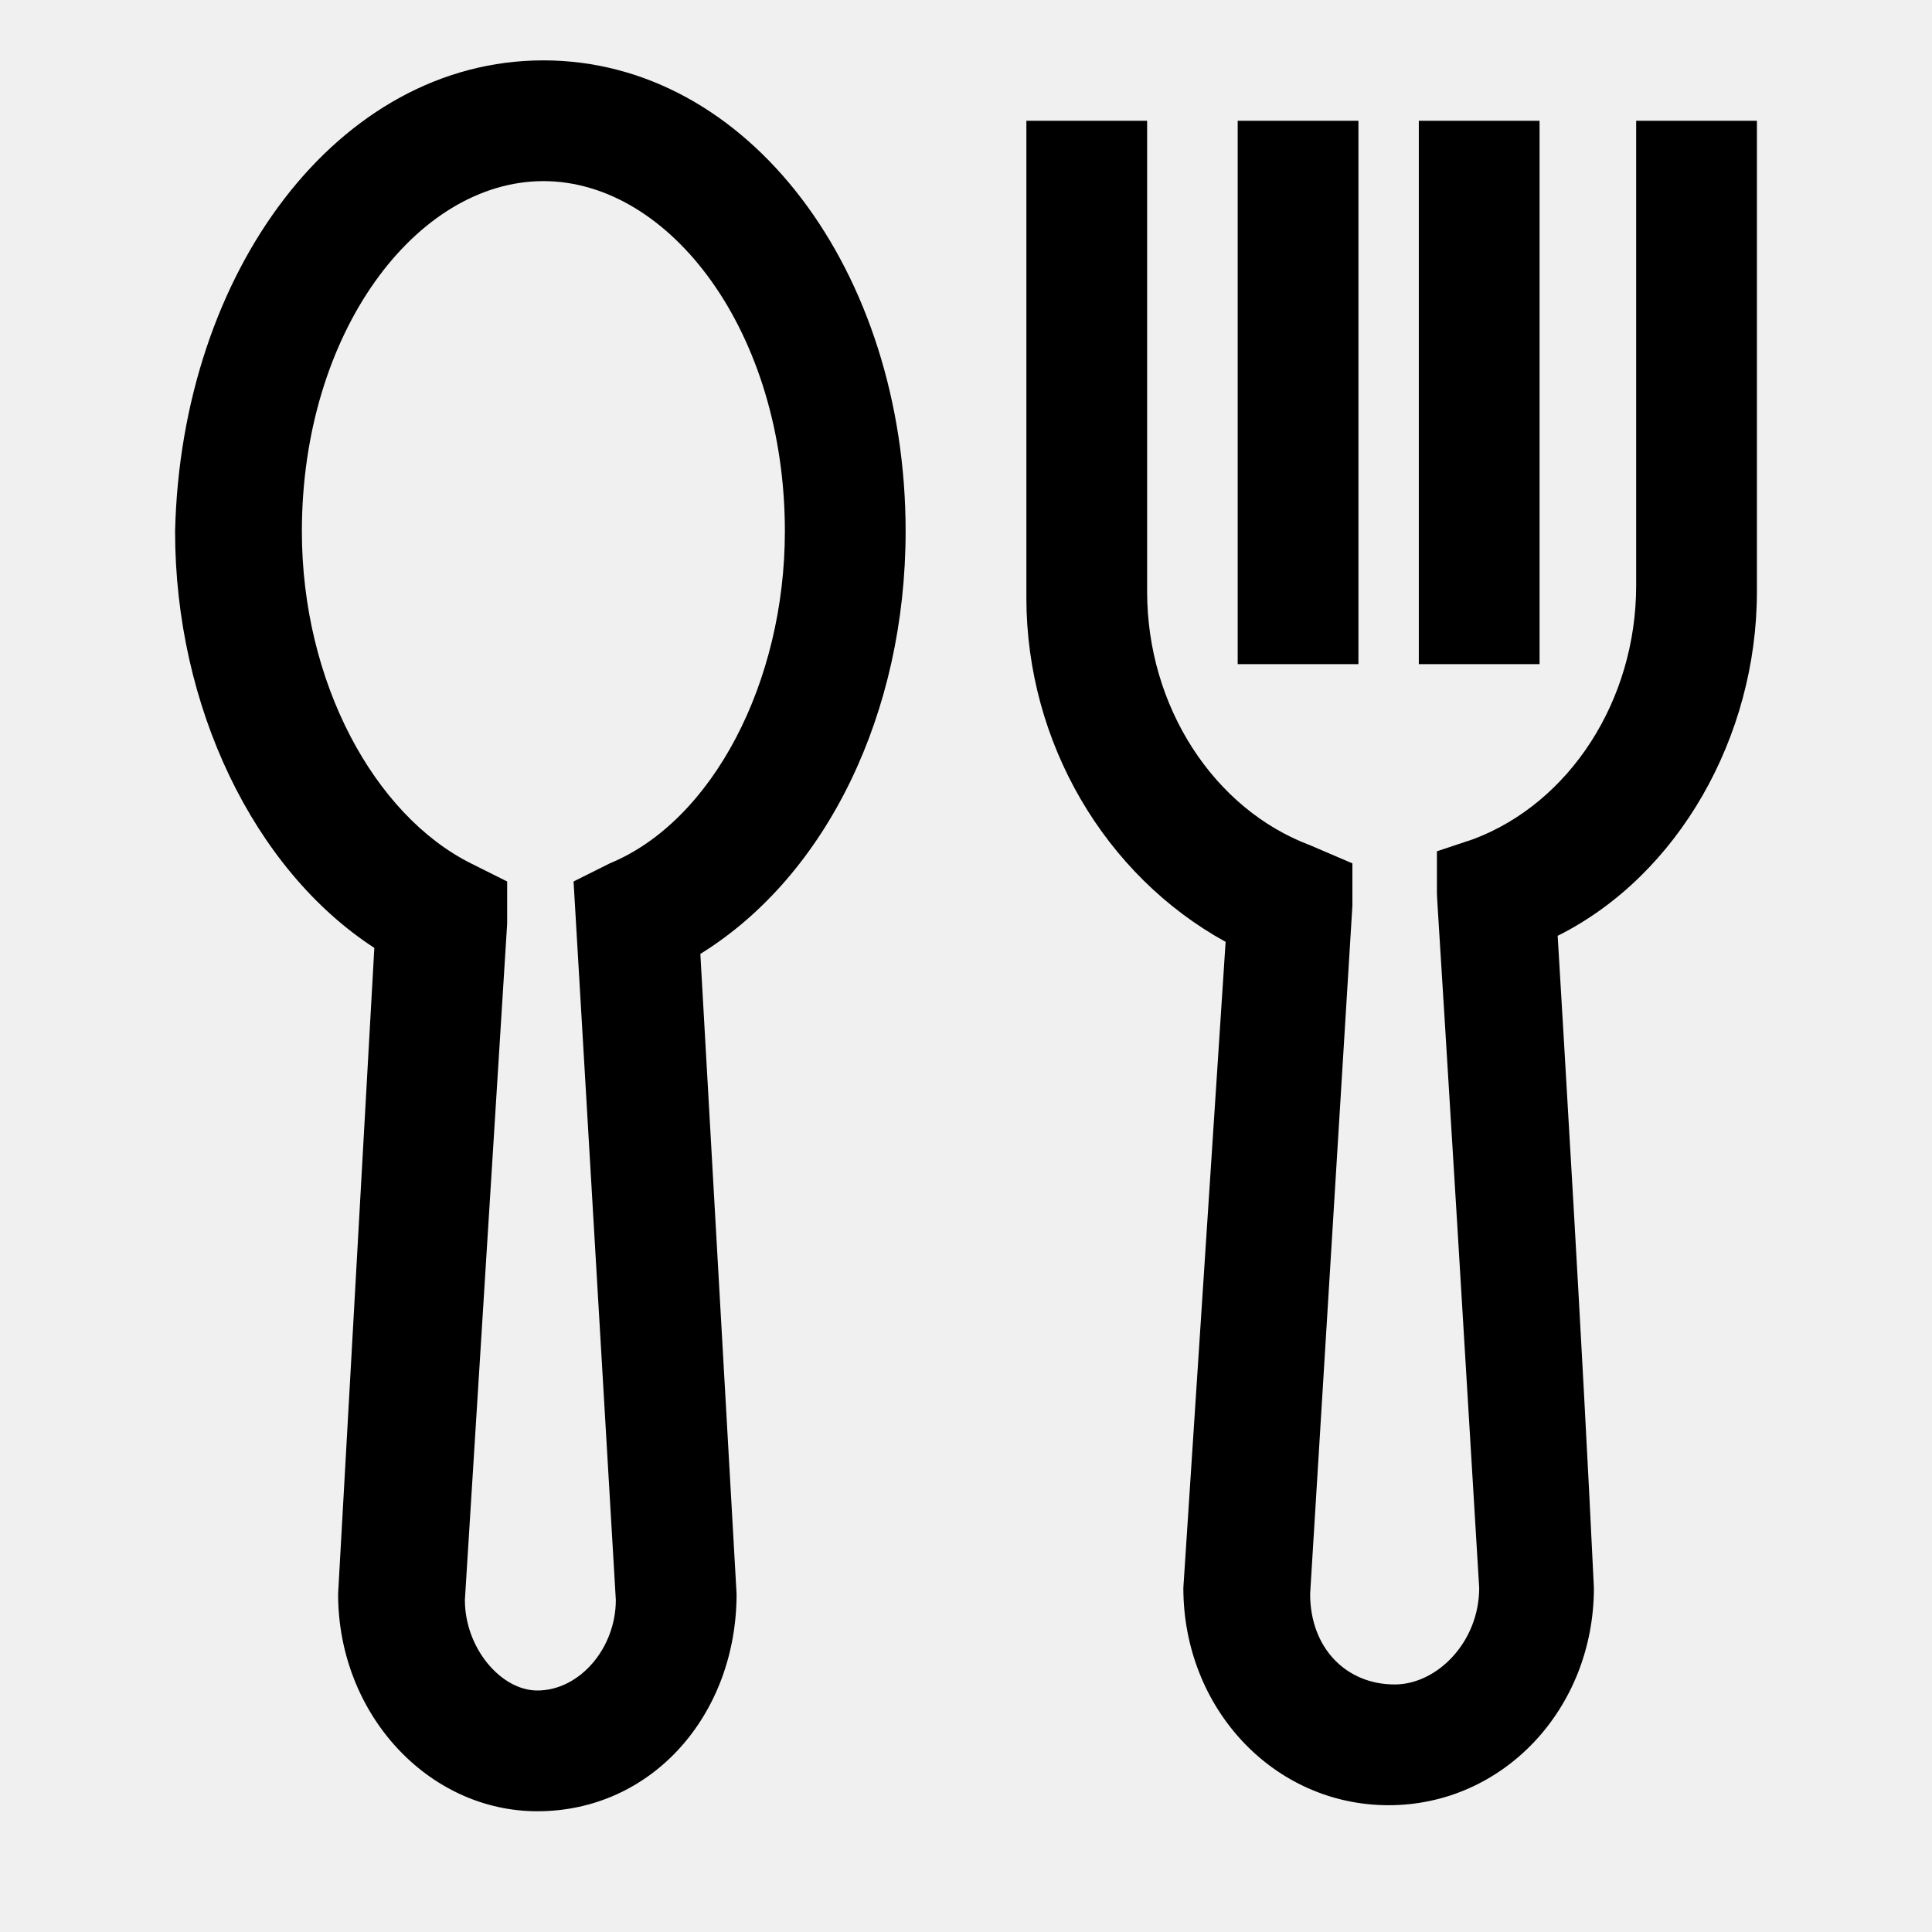
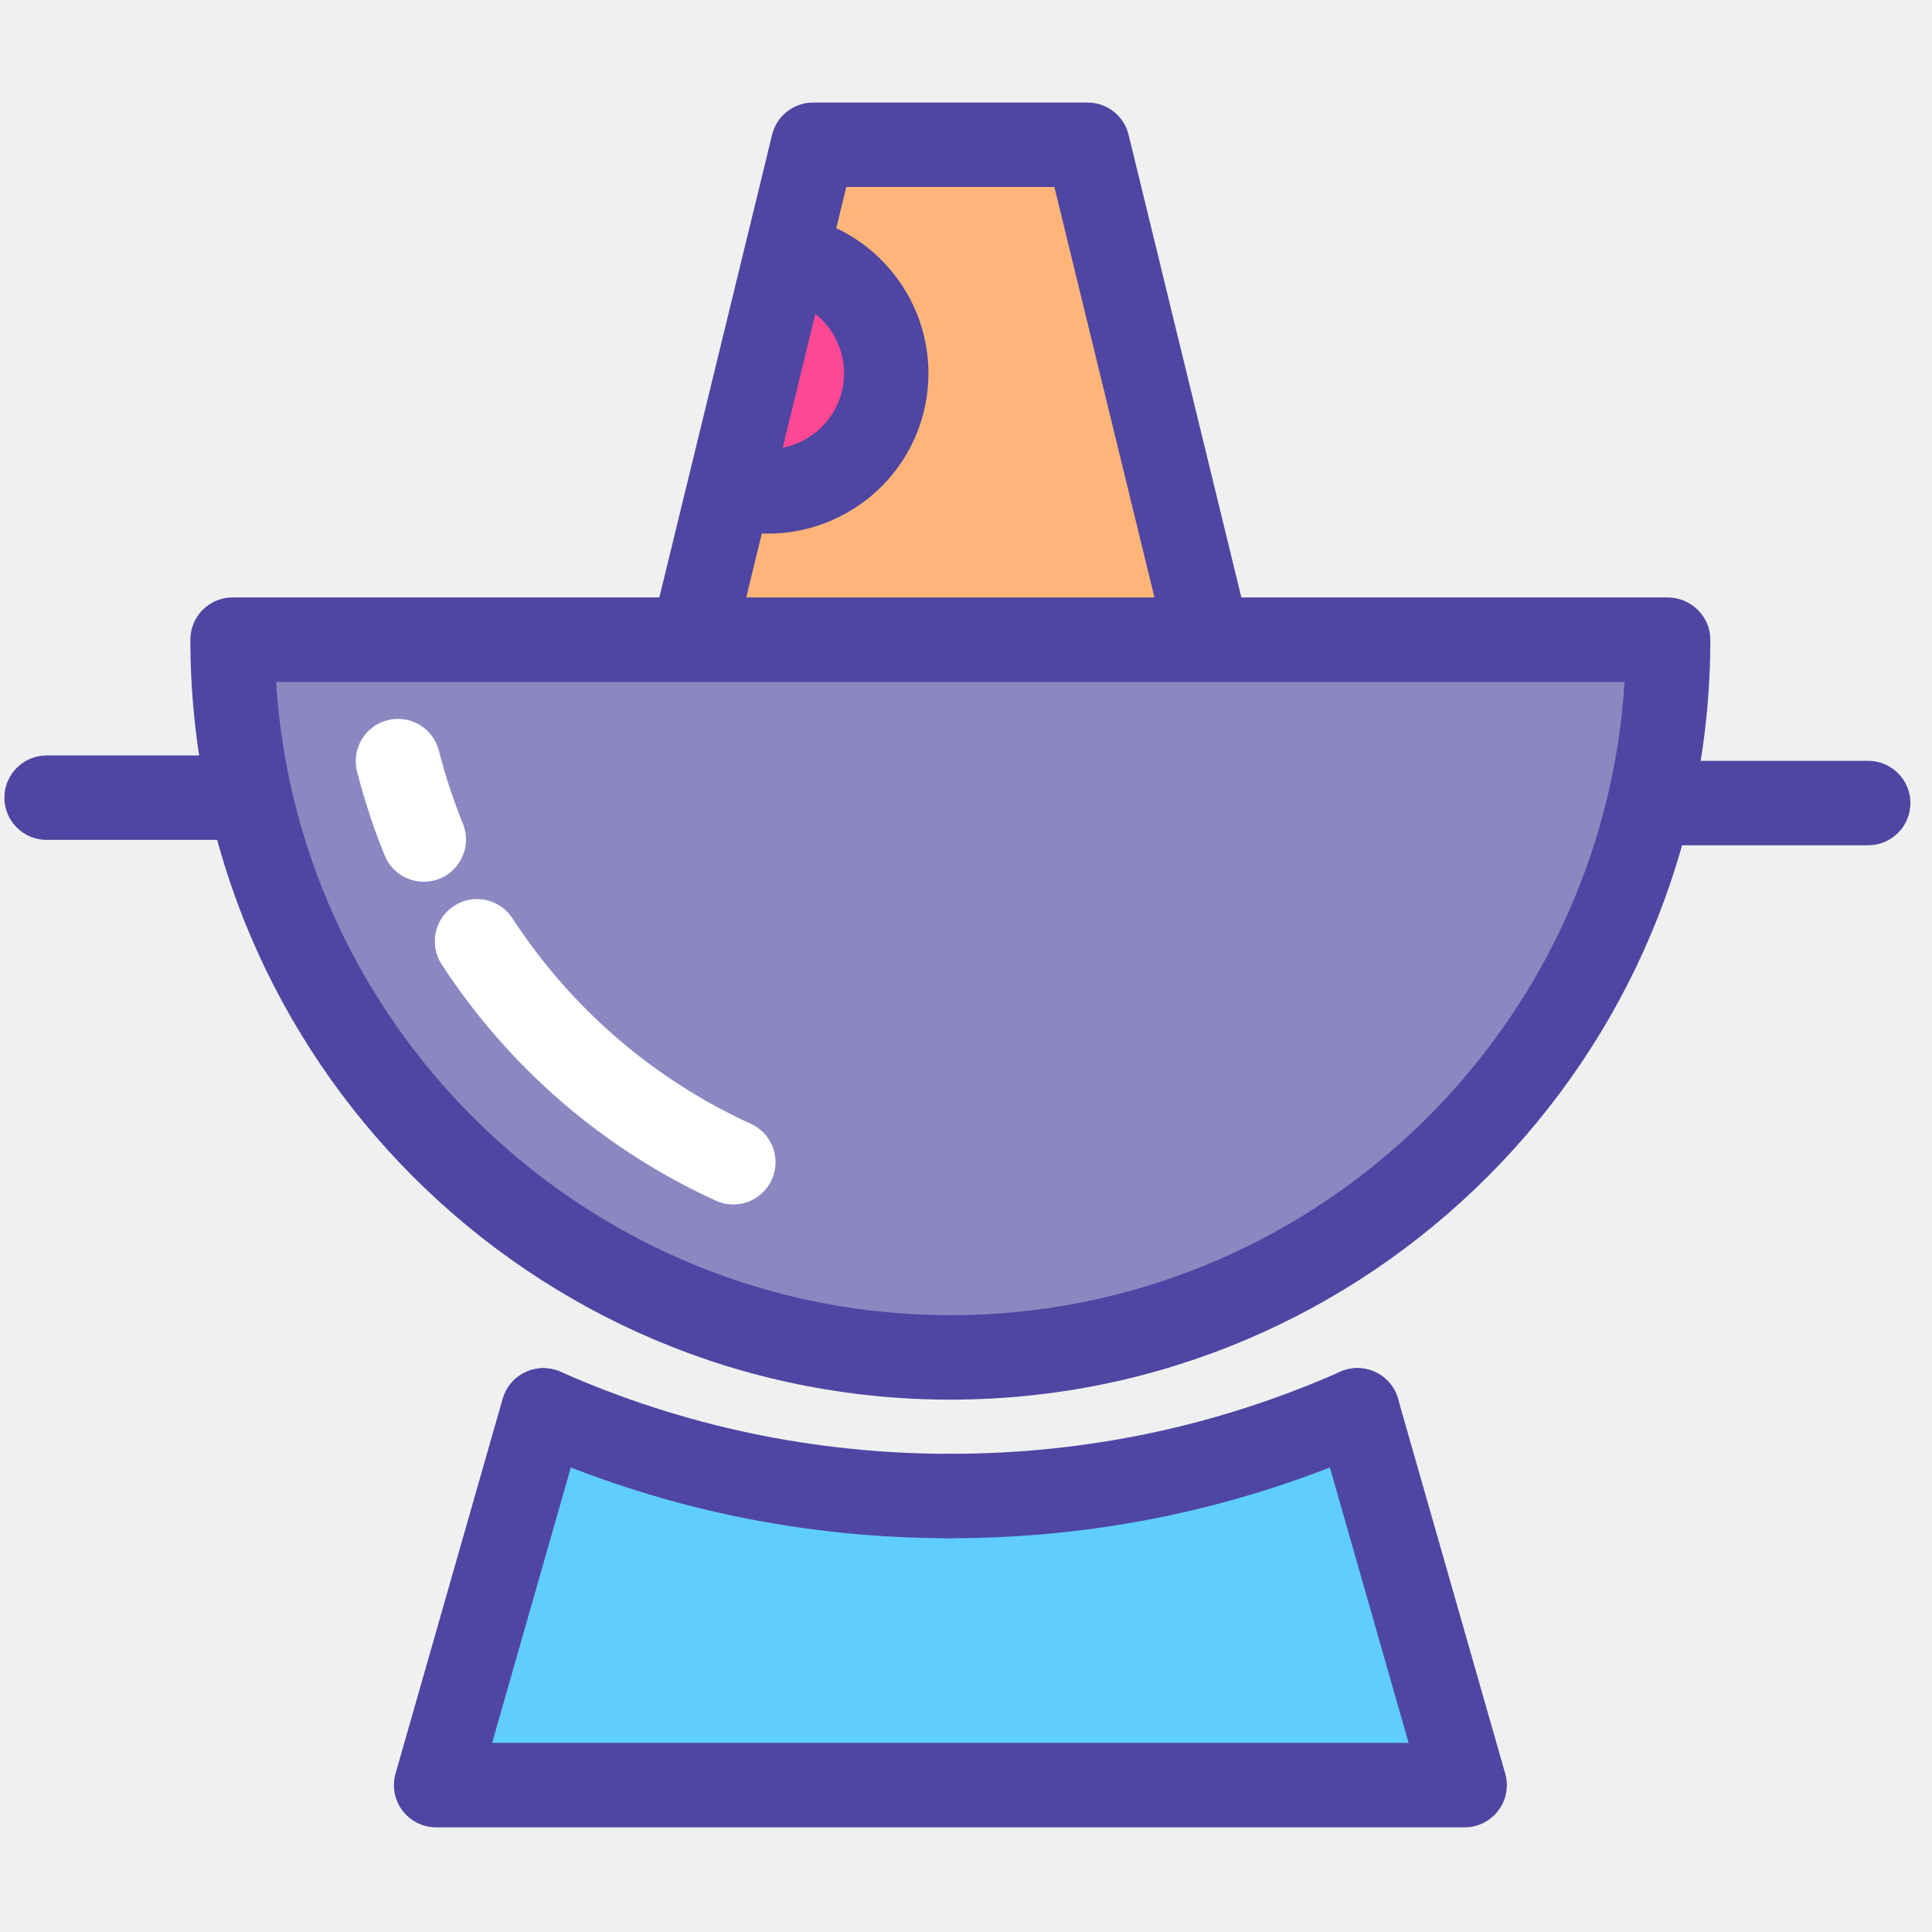
- <svg xmlns="http://www.w3.org/2000/svg" t="1594022919496" class="icon" viewBox="0 0 1024 1024" version="1.1" p-id="7134" width="128" height="128">
+ <svg xmlns="http://www.w3.org/2000/svg" t="1595988733587" class="icon" viewBox="0 0 1024 1024" version="1.1" p-id="3234" width="128" height="128">
  <defs>
    <style type="text/css" />
  </defs>
-   <path d="M284.8 896c22.4 0 41.6-22.4 41.6-48l-22.4-380.8 19.2-9.6c54.4-22.4 92.8-96 92.8-176C416 176 355.2 96 288 96S160 176 160 281.6c0 80 38.4 150.4 89.6 176l19.2 9.6v22.4l-22.4 358.4c0 25.6 19.2 48 38.4 48z m86.4-390.4l19.2 339.2c0 64-44.8 115.2-105.6 115.2-57.6 0-105.6-51.2-105.6-115.2l19.2-342.4c-64-41.6-105.6-128-105.6-220.8C96 144 179.2 32 288 32c108.8 0 192 112 192 249.6 0 96-41.6 182.4-108.8 224z m278.4-6.4c-64-35.2-105.6-105.6-105.6-182.4V64h64v249.6c0 60.8 35.2 115.2 86.4 134.4l22.4 9.6v22.4l-22.4 364.8c0 28.8 19.2 48 44.8 48 22.4 0 44.8-22.4 44.8-51.2-19.2-320-22.4-364.8-22.4-368v-22.4l19.2-6.4c51.2-19.2 86.4-73.6 86.4-134.4V64h64v249.6c0 76.8-41.6 150.4-105.6 182.4 3.2 54.4 12.8 211.2 19.2 345.6 0 64-48 115.2-108.8 115.2s-108.8-51.2-108.8-115.2l22.4-342.4z m70.4-147.2h-64V64h64v288z m96 0h-64V64h64v288z" p-id="7135" />
+   <path d="M883.848 339.028h0.288c0 210.1-170.331 380.431-380.431 380.431s-380.431-170.331-380.431-380.431h760.575z" fill="#8B87C1" p-id="3235" />
+   <path d="M719.463 747.497l56.809 198.656H231.168l56.777-198.656c65.984 29.22 138.969 45.428 215.759 45.428s149.775-16.208 215.759-45.428z" fill="#5FCEFF" p-id="3236" />
+   <path d="M576.434 76.722l63.938 262.306h-273.335l19.917-81.713 7.417 1.822c33.855 7.033 66.975-14.674 74.04-48.529 7.033-33.855-14.674-66.975-48.529-74.04l-3.293-0.799 14.386-59.047h145.459z" fill="#FFB578" p-id="3237" />
+   <path d="M419.881 136.568c33.855 7.065 55.562 40.185 48.529 74.04-7.065 33.855-40.185 55.562-74.04 48.529l-7.417-1.822 29.635-121.546 3.293 0.799z" fill="#FF4893" p-id="3238" />
+   <path d="M503.704 741.838c-222.111 0-402.81-180.699-402.81-402.81a22.378 22.378 0 0 1 22.378-22.378h243.764a22.378 22.378 0 1 1 0 44.757H146.341c11.595 187.041 167.451 335.675 357.363 335.675s345.764-148.63 357.363-335.675H640.372a22.378 22.378 0 1 1 0-44.757h243.476c12.359 0 22.666 10.019 22.666 22.378 0 222.108-180.702 402.81-402.81 402.81z" fill="#4F46A3" p-id="3239" />
+   <path d="M776.272 968.531H231.168a22.378 22.378 0 0 1-21.518-28.529l56.777-198.656a22.378 22.378 0 0 1 43.034 12.298l-48.622 170.126h485.76l-48.654-170.123a22.378 22.378 0 0 1 43.034-12.305l56.812 198.656a22.372 22.372 0 0 1-21.518 28.532z" fill="#4F46A3" p-id="3240" />
+   <path d="M503.704 815.303a22.378 22.378 0 1 1 0-44.757c71.953 0 141.495-14.639 206.699-43.51a22.391 22.391 0 0 1 31.454 20.46 22.378 22.378 0 0 1-14.14 20.818c-70.709 31.179-146.076 46.988-224.013 46.988z" fill="#4F46A3" p-id="3241" />
+   <path d="M503.704 815.303c-78.235 0-153.873-15.927-224.819-47.346a22.378 22.378 0 0 1 18.12-40.92c65.204 28.871 134.746 43.51 206.699 43.51a22.378 22.378 0 1 1 0 44.757zM131.712 445.166H24.712a22.378 22.378 0 1 1 0-44.757H131.712a22.378 22.378 0 1 1 0 44.757zM990.177 448.011h-106.968a22.378 22.378 0 1 1 0-44.757h106.972a22.378 22.378 0 1 1-0.003 44.757zM640.372 361.407h-273.335a22.378 22.378 0 0 1-21.742-27.679l63.938-262.303a22.378 22.378 0 0 1 21.742-17.081h145.459a22.378 22.378 0 0 1 21.742 17.078l63.938 262.306a22.378 22.378 0 0 1-21.742 27.679z m-244.848-44.757h216.357l-53.03-217.549h-110.293l-53.033 217.549z" fill="#4F46A3" p-id="3242" />
+   <path d="M407.116 282.833a84.75 84.75 0 0 1-17.298-1.787 22.378 22.378 0 0 1 9.102-43.82c21.704 4.495 43.053-9.482 47.583-31.192 4.508-21.688-9.485-43.03-31.195-47.56a22.378 22.378 0 0 1 9.146-43.814c45.844 9.568 75.393 54.651 65.869 100.498-8.36 40.06-43.817 67.672-83.206 67.675z" fill="#4F46A3" p-id="3243" />
+   <path d="M388.654 638.39a22.295 22.295 0 0 1-9.287-2.03c-59.357-27.123-109.596-70.434-145.29-125.255a22.378 22.378 0 0 1 37.509-24.421c31.055 47.698 74.76 85.376 126.383 108.963a22.382 22.382 0 0 1-9.316 42.743z" fill="#FFFFFF" p-id="3244" />
+   <path d="M224.618 467.346a22.385 22.385 0 0 1-20.735-13.948 341.931 341.931 0 0 1-14.635-44.482 22.378 22.378 0 1 1 43.379-11.033 296.334 296.334 0 0 0 12.711 38.638 22.378 22.378 0 0 1-20.719 30.825z" fill="#FFFFFF" p-id="3245" />
</svg>
